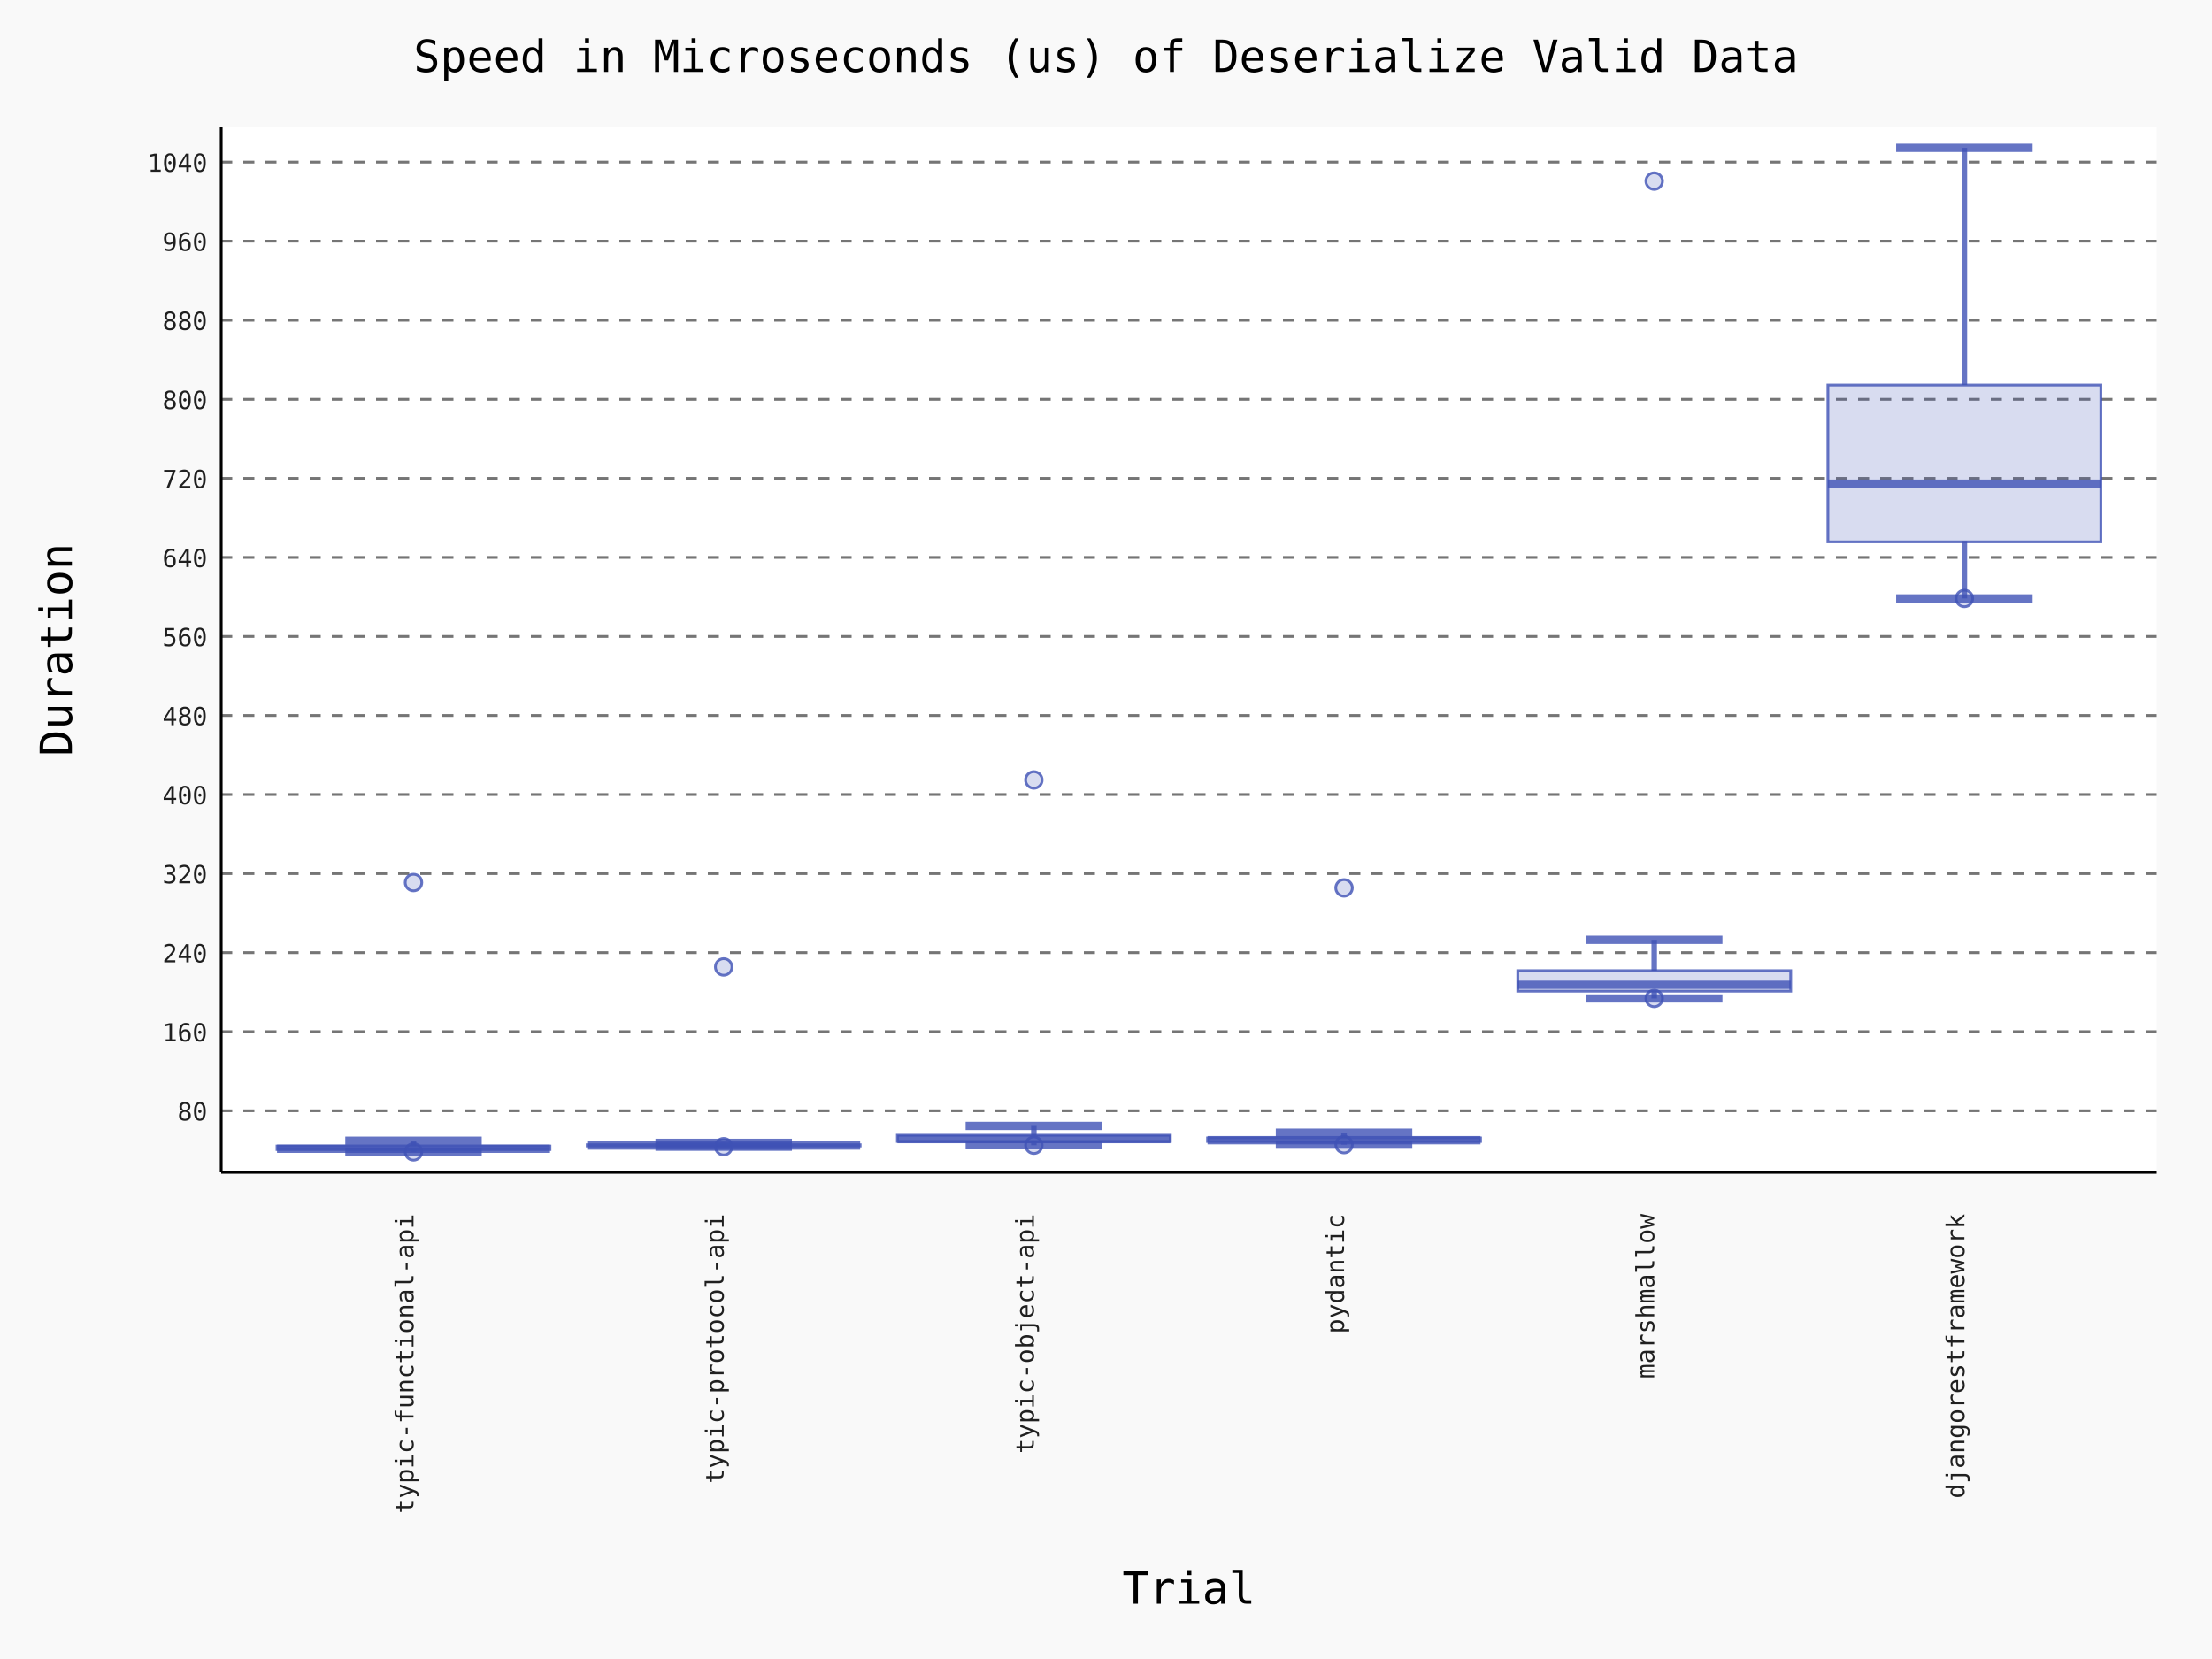
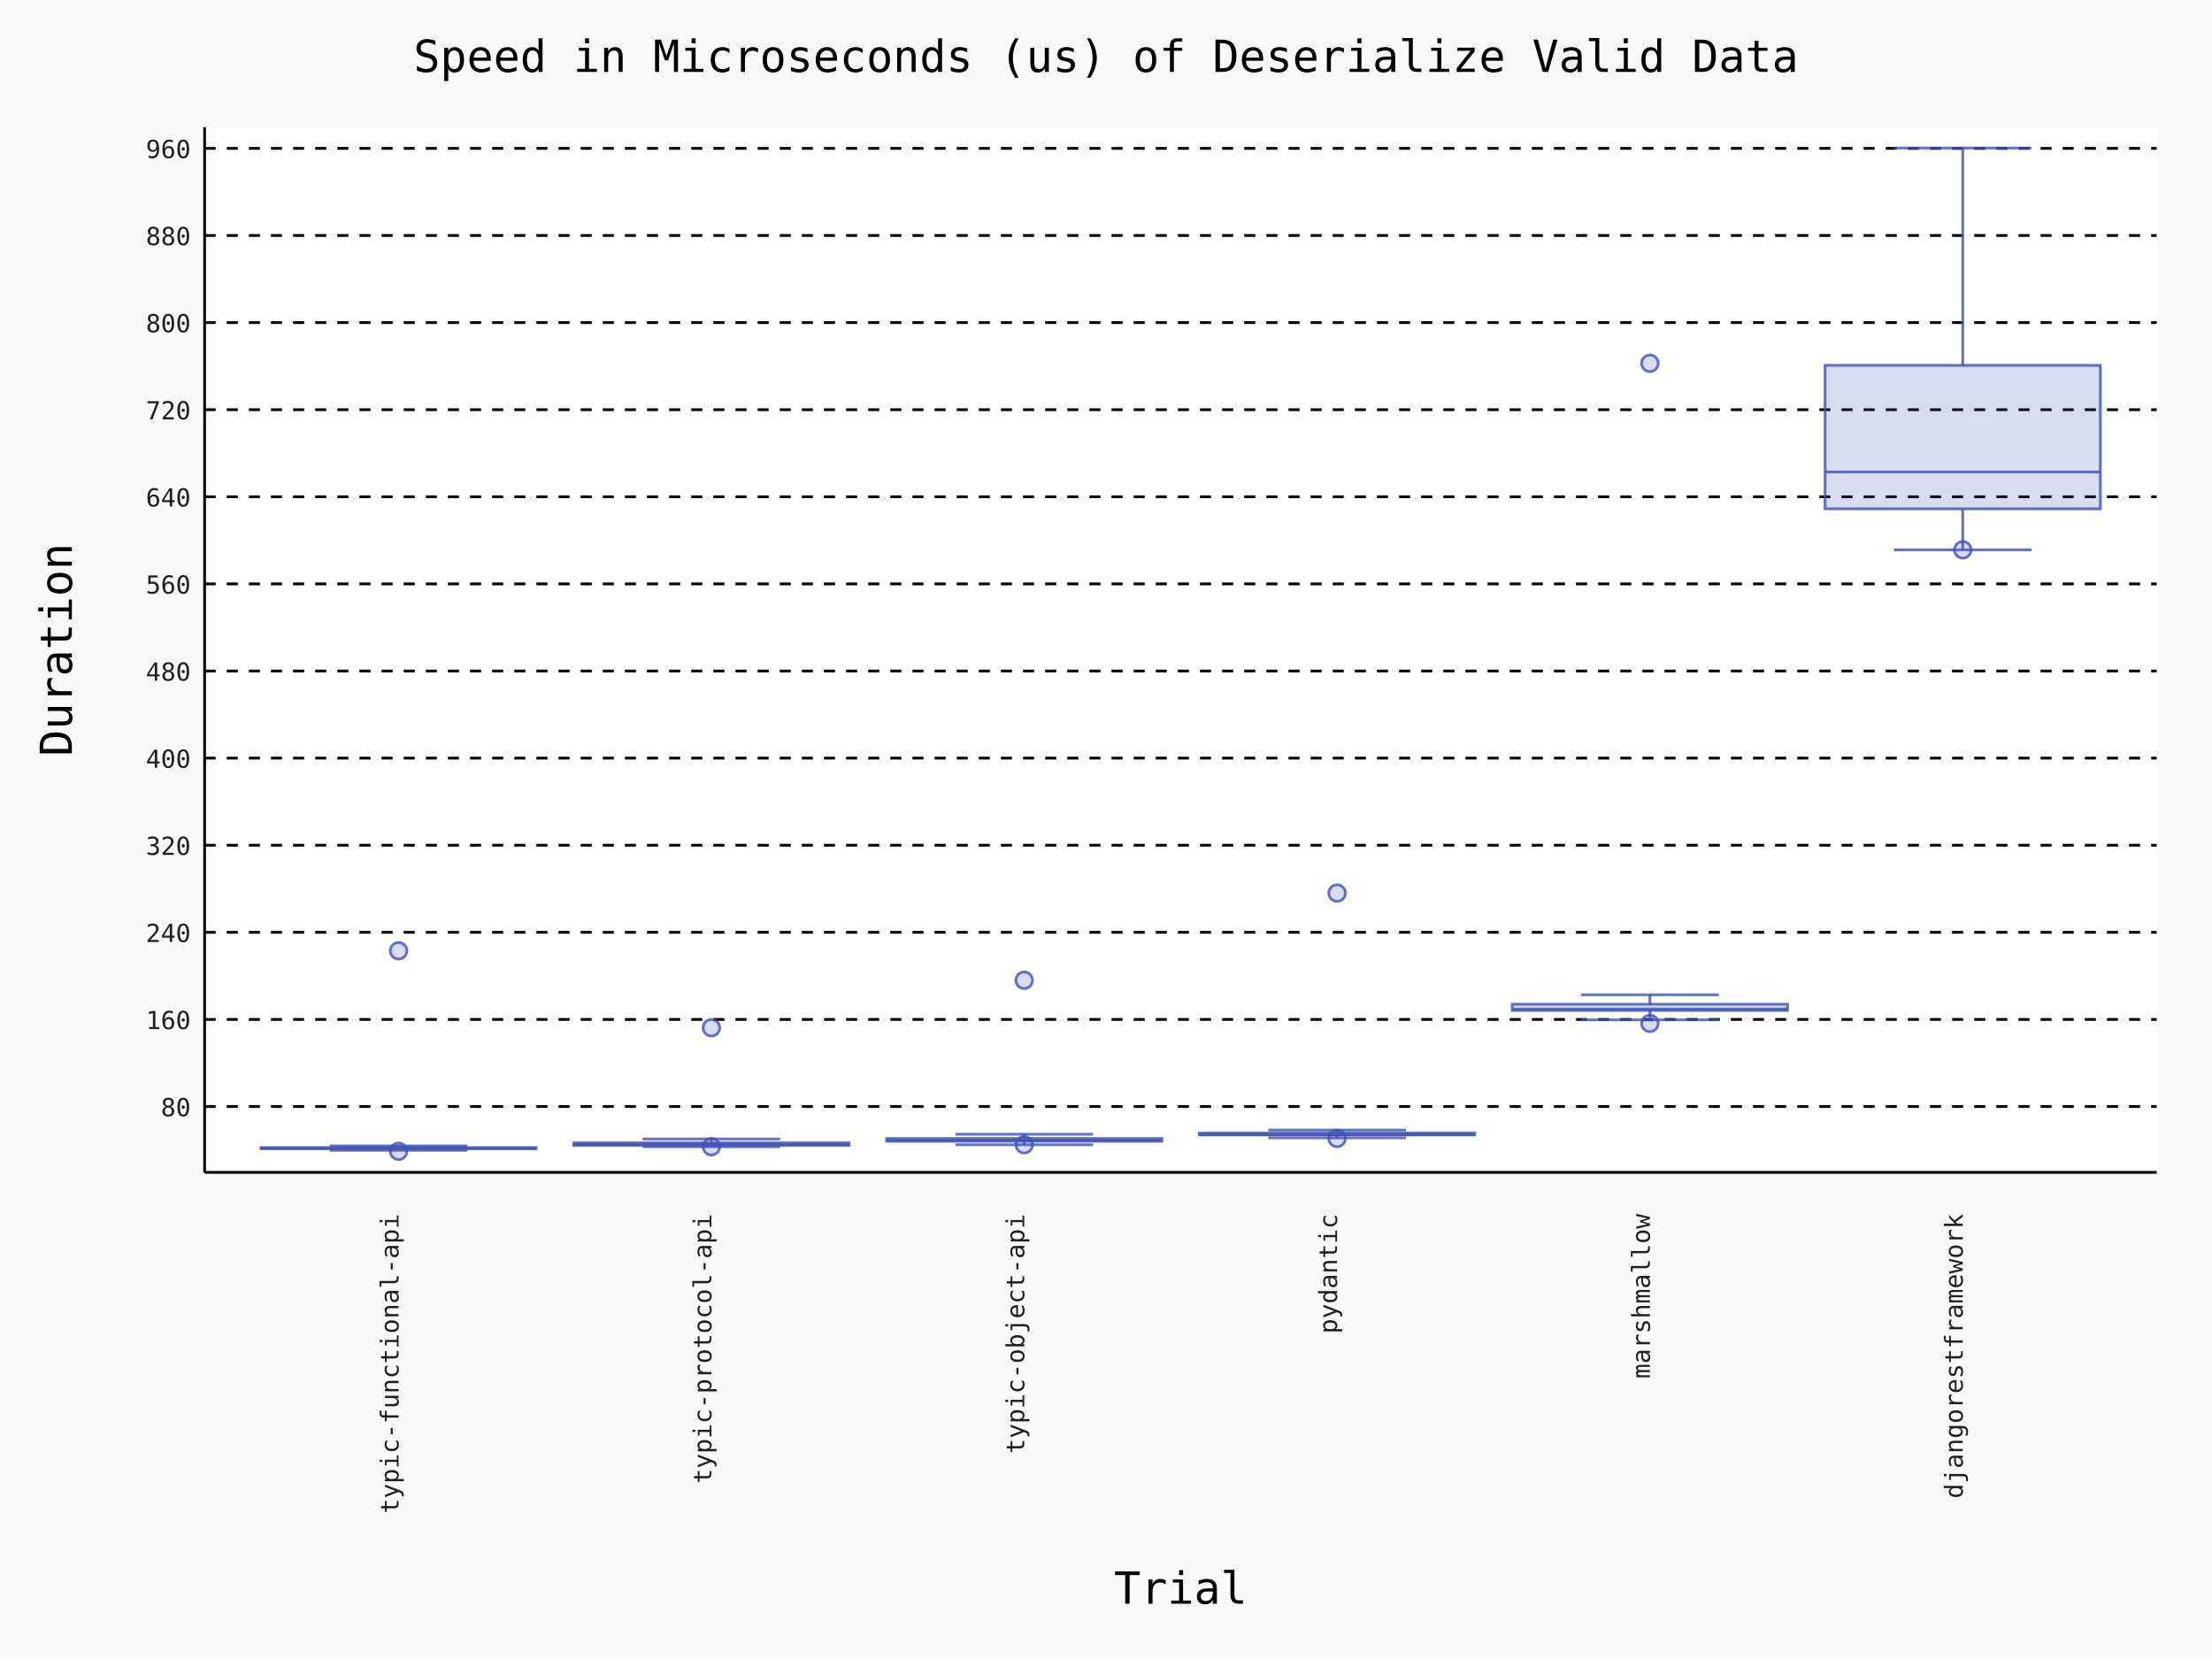
- <svg xmlns="http://www.w3.org/2000/svg" id="chart-5e7ca579-3508-4885-8930-fc3761d0e97d" class="pygal-chart" viewBox="0 0 800 600">
+ <svg xmlns="http://www.w3.org/2000/svg" id="chart-9ff2513b-c1f5-4673-b8d8-d1bcf454d987" class="pygal-chart" viewBox="0 0 800 600">
  <defs>
-     <style type="text/css">#chart-5e7ca579-3508-4885-8930-fc3761d0e97d{-webkit-user-select:none;-webkit-font-smoothing:antialiased;font-family:Consolas,"Deja Vu Sans Mono","Bitstream Vera Sans Mono","Courier New",monospace}#chart-5e7ca579-3508-4885-8930-fc3761d0e97d .title{font-family:Consolas,"Deja Vu Sans Mono","Bitstream Vera Sans Mono","Courier New",monospace;font-size:16px}#chart-5e7ca579-3508-4885-8930-fc3761d0e97d .legends .legend text{font-family:Consolas,"Deja Vu Sans Mono","Bitstream Vera Sans Mono","Courier New",monospace;font-size:14px}#chart-5e7ca579-3508-4885-8930-fc3761d0e97d .axis text{font-family:Consolas,"Deja Vu Sans Mono","Bitstream Vera Sans Mono","Courier New",monospace;font-size:10px}#chart-5e7ca579-3508-4885-8930-fc3761d0e97d .axis text.major{font-family:Consolas,"Deja Vu Sans Mono","Bitstream Vera Sans Mono","Courier New",monospace;font-size:10px}#chart-5e7ca579-3508-4885-8930-fc3761d0e97d .text-overlay text.value{font-family:Consolas,"Deja Vu Sans Mono","Bitstream Vera Sans Mono","Courier New",monospace;font-size:16px}#chart-5e7ca579-3508-4885-8930-fc3761d0e97d .text-overlay text.label{font-family:Consolas,"Deja Vu Sans Mono","Bitstream Vera Sans Mono","Courier New",monospace;font-size:10px}#chart-5e7ca579-3508-4885-8930-fc3761d0e97d .tooltip{font-family:Consolas,"Deja Vu Sans Mono","Bitstream Vera Sans Mono","Courier New",monospace;font-size:14px}#chart-5e7ca579-3508-4885-8930-fc3761d0e97d text.no_data{font-family:Consolas,"Deja Vu Sans Mono","Bitstream Vera Sans Mono","Courier New",monospace;font-size:64px}
- #chart-5e7ca579-3508-4885-8930-fc3761d0e97d{background-color:rgba(249,249,249,1)}#chart-5e7ca579-3508-4885-8930-fc3761d0e97d path,#chart-5e7ca579-3508-4885-8930-fc3761d0e97d line,#chart-5e7ca579-3508-4885-8930-fc3761d0e97d rect,#chart-5e7ca579-3508-4885-8930-fc3761d0e97d circle{-webkit-transition:150ms;-moz-transition:150ms;transition:150ms}#chart-5e7ca579-3508-4885-8930-fc3761d0e97d .graph &gt; .background{fill:rgba(249,249,249,1)}#chart-5e7ca579-3508-4885-8930-fc3761d0e97d .plot &gt; .background{fill:rgba(255,255,255,1)}#chart-5e7ca579-3508-4885-8930-fc3761d0e97d .graph{fill:rgba(0,0,0,.87)}#chart-5e7ca579-3508-4885-8930-fc3761d0e97d text.no_data{fill:rgba(0,0,0,1)}#chart-5e7ca579-3508-4885-8930-fc3761d0e97d .title{fill:rgba(0,0,0,1)}#chart-5e7ca579-3508-4885-8930-fc3761d0e97d .legends .legend text{fill:rgba(0,0,0,.87)}#chart-5e7ca579-3508-4885-8930-fc3761d0e97d .legends .legend:hover text{fill:rgba(0,0,0,1)}#chart-5e7ca579-3508-4885-8930-fc3761d0e97d .axis .line{stroke:rgba(0,0,0,1)}#chart-5e7ca579-3508-4885-8930-fc3761d0e97d .axis .guide.line{stroke:rgba(0,0,0,.54)}#chart-5e7ca579-3508-4885-8930-fc3761d0e97d .axis .major.line{stroke:rgba(0,0,0,.87)}#chart-5e7ca579-3508-4885-8930-fc3761d0e97d .axis text.major{fill:rgba(0,0,0,1)}#chart-5e7ca579-3508-4885-8930-fc3761d0e97d .axis.y .guides:hover .guide.line,#chart-5e7ca579-3508-4885-8930-fc3761d0e97d .line-graph .axis.x .guides:hover .guide.line,#chart-5e7ca579-3508-4885-8930-fc3761d0e97d .stackedline-graph .axis.x .guides:hover .guide.line,#chart-5e7ca579-3508-4885-8930-fc3761d0e97d .xy-graph .axis.x .guides:hover .guide.line{stroke:rgba(0,0,0,1)}#chart-5e7ca579-3508-4885-8930-fc3761d0e97d .axis .guides:hover text{fill:rgba(0,0,0,1)}#chart-5e7ca579-3508-4885-8930-fc3761d0e97d .reactive{fill-opacity:.7;stroke-opacity:.8}#chart-5e7ca579-3508-4885-8930-fc3761d0e97d .ci{stroke:rgba(0,0,0,.87)}#chart-5e7ca579-3508-4885-8930-fc3761d0e97d .reactive.active,#chart-5e7ca579-3508-4885-8930-fc3761d0e97d .active .reactive{fill-opacity:.8;stroke-opacity:.9;stroke-width:4}#chart-5e7ca579-3508-4885-8930-fc3761d0e97d .ci .reactive.active{stroke-width:1.5}#chart-5e7ca579-3508-4885-8930-fc3761d0e97d .series text{fill:rgba(0,0,0,1)}#chart-5e7ca579-3508-4885-8930-fc3761d0e97d .tooltip rect{fill:rgba(255,255,255,1);stroke:rgba(0,0,0,1);-webkit-transition:opacity 150ms;-moz-transition:opacity 150ms;transition:opacity 150ms}#chart-5e7ca579-3508-4885-8930-fc3761d0e97d .tooltip .label{fill:rgba(0,0,0,.87)}#chart-5e7ca579-3508-4885-8930-fc3761d0e97d .tooltip .label{fill:rgba(0,0,0,.87)}#chart-5e7ca579-3508-4885-8930-fc3761d0e97d .tooltip .legend{font-size:.8em;fill:rgba(0,0,0,.54)}#chart-5e7ca579-3508-4885-8930-fc3761d0e97d .tooltip .x_label{font-size:.6em;fill:rgba(0,0,0,1)}#chart-5e7ca579-3508-4885-8930-fc3761d0e97d .tooltip .xlink{font-size:.5em;text-decoration:underline}#chart-5e7ca579-3508-4885-8930-fc3761d0e97d .tooltip .value{font-size:1.5em}#chart-5e7ca579-3508-4885-8930-fc3761d0e97d .bound{font-size:.5em}#chart-5e7ca579-3508-4885-8930-fc3761d0e97d .max-value{font-size:.75em;fill:rgba(0,0,0,.54)}#chart-5e7ca579-3508-4885-8930-fc3761d0e97d .map-element{fill:rgba(255,255,255,1);stroke:rgba(0,0,0,.54) !important}#chart-5e7ca579-3508-4885-8930-fc3761d0e97d .map-element .reactive{fill-opacity:inherit;stroke-opacity:inherit}#chart-5e7ca579-3508-4885-8930-fc3761d0e97d .color-0,#chart-5e7ca579-3508-4885-8930-fc3761d0e97d .color-0 a:visited{stroke:#3F51B5;fill:#3F51B5}#chart-5e7ca579-3508-4885-8930-fc3761d0e97d .color-1,#chart-5e7ca579-3508-4885-8930-fc3761d0e97d .color-1 a:visited{stroke:#3F51B5;fill:#3F51B5}#chart-5e7ca579-3508-4885-8930-fc3761d0e97d .color-2,#chart-5e7ca579-3508-4885-8930-fc3761d0e97d .color-2 a:visited{stroke:#3F51B5;fill:#3F51B5}#chart-5e7ca579-3508-4885-8930-fc3761d0e97d .color-3,#chart-5e7ca579-3508-4885-8930-fc3761d0e97d .color-3 a:visited{stroke:#3F51B5;fill:#3F51B5}#chart-5e7ca579-3508-4885-8930-fc3761d0e97d .color-4,#chart-5e7ca579-3508-4885-8930-fc3761d0e97d .color-4 a:visited{stroke:#3F51B5;fill:#3F51B5}#chart-5e7ca579-3508-4885-8930-fc3761d0e97d .color-5,#chart-5e7ca579-3508-4885-8930-fc3761d0e97d .color-5 a:visited{stroke:#3F51B5;fill:#3F51B5}#chart-5e7ca579-3508-4885-8930-fc3761d0e97d .text-overlay .color-0 text{fill:black}#chart-5e7ca579-3508-4885-8930-fc3761d0e97d .text-overlay .color-1 text{fill:black}#chart-5e7ca579-3508-4885-8930-fc3761d0e97d .text-overlay .color-2 text{fill:black}#chart-5e7ca579-3508-4885-8930-fc3761d0e97d .text-overlay .color-3 text{fill:black}#chart-5e7ca579-3508-4885-8930-fc3761d0e97d .text-overlay .color-4 text{fill:black}#chart-5e7ca579-3508-4885-8930-fc3761d0e97d .text-overlay .color-5 text{fill:black}
- #chart-5e7ca579-3508-4885-8930-fc3761d0e97d text.no_data{text-anchor:middle}#chart-5e7ca579-3508-4885-8930-fc3761d0e97d .guide.line{fill:none}#chart-5e7ca579-3508-4885-8930-fc3761d0e97d .centered{text-anchor:middle}#chart-5e7ca579-3508-4885-8930-fc3761d0e97d .title{text-anchor:middle}#chart-5e7ca579-3508-4885-8930-fc3761d0e97d .legends .legend text{fill-opacity:1}#chart-5e7ca579-3508-4885-8930-fc3761d0e97d .axis.x text{text-anchor:middle}#chart-5e7ca579-3508-4885-8930-fc3761d0e97d .axis.x:not(.web) text[transform]{text-anchor:start}#chart-5e7ca579-3508-4885-8930-fc3761d0e97d .axis.x:not(.web) text[transform].backwards{text-anchor:end}#chart-5e7ca579-3508-4885-8930-fc3761d0e97d .axis.y text{text-anchor:end}#chart-5e7ca579-3508-4885-8930-fc3761d0e97d .axis.y text[transform].backwards{text-anchor:start}#chart-5e7ca579-3508-4885-8930-fc3761d0e97d .axis.y2 text{text-anchor:start}#chart-5e7ca579-3508-4885-8930-fc3761d0e97d .axis.y2 text[transform].backwards{text-anchor:end}#chart-5e7ca579-3508-4885-8930-fc3761d0e97d .axis .guide.line{stroke-dasharray:4,4}#chart-5e7ca579-3508-4885-8930-fc3761d0e97d .axis .major.guide.line{stroke-dasharray:6,6}#chart-5e7ca579-3508-4885-8930-fc3761d0e97d .horizontal .axis.y .guide.line,#chart-5e7ca579-3508-4885-8930-fc3761d0e97d .horizontal .axis.y2 .guide.line,#chart-5e7ca579-3508-4885-8930-fc3761d0e97d .vertical .axis.x .guide.line{opacity:0}#chart-5e7ca579-3508-4885-8930-fc3761d0e97d .horizontal .axis.always_show .guide.line,#chart-5e7ca579-3508-4885-8930-fc3761d0e97d .vertical .axis.always_show .guide.line{opacity:1 !important}#chart-5e7ca579-3508-4885-8930-fc3761d0e97d .axis.y .guides:hover .guide.line,#chart-5e7ca579-3508-4885-8930-fc3761d0e97d .axis.y2 .guides:hover .guide.line,#chart-5e7ca579-3508-4885-8930-fc3761d0e97d .axis.x .guides:hover .guide.line{opacity:1}#chart-5e7ca579-3508-4885-8930-fc3761d0e97d .axis .guides:hover text{opacity:1}#chart-5e7ca579-3508-4885-8930-fc3761d0e97d .nofill{fill:none}#chart-5e7ca579-3508-4885-8930-fc3761d0e97d .subtle-fill{fill-opacity:.2}#chart-5e7ca579-3508-4885-8930-fc3761d0e97d .dot{stroke-width:1px;fill-opacity:1}#chart-5e7ca579-3508-4885-8930-fc3761d0e97d .dot.active{stroke-width:5px}#chart-5e7ca579-3508-4885-8930-fc3761d0e97d .dot.negative{fill:transparent}#chart-5e7ca579-3508-4885-8930-fc3761d0e97d text,#chart-5e7ca579-3508-4885-8930-fc3761d0e97d tspan{stroke:none !important}#chart-5e7ca579-3508-4885-8930-fc3761d0e97d .series text.active{opacity:1}#chart-5e7ca579-3508-4885-8930-fc3761d0e97d .tooltip rect{fill-opacity:.95;stroke-width:.5}#chart-5e7ca579-3508-4885-8930-fc3761d0e97d .tooltip text{fill-opacity:1}#chart-5e7ca579-3508-4885-8930-fc3761d0e97d .showable{visibility:hidden}#chart-5e7ca579-3508-4885-8930-fc3761d0e97d .showable.shown{visibility:visible}#chart-5e7ca579-3508-4885-8930-fc3761d0e97d .gauge-background{fill:rgba(229,229,229,1);stroke:none}#chart-5e7ca579-3508-4885-8930-fc3761d0e97d .bg-lines{stroke:rgba(249,249,249,1);stroke-width:2px}
+     <style type="text/css">#chart-9ff2513b-c1f5-4673-b8d8-d1bcf454d987{-webkit-user-select:none;-webkit-font-smoothing:antialiased;font-family:Consolas,"Deja Vu Sans Mono","Bitstream Vera Sans Mono","Courier New",monospace}#chart-9ff2513b-c1f5-4673-b8d8-d1bcf454d987 .title{font-family:Consolas,"Deja Vu Sans Mono","Bitstream Vera Sans Mono","Courier New",monospace;font-size:16px}#chart-9ff2513b-c1f5-4673-b8d8-d1bcf454d987 .legends .legend text{font-family:Consolas,"Deja Vu Sans Mono","Bitstream Vera Sans Mono","Courier New",monospace;font-size:14px}#chart-9ff2513b-c1f5-4673-b8d8-d1bcf454d987 .axis text{font-family:Consolas,"Deja Vu Sans Mono","Bitstream Vera Sans Mono","Courier New",monospace;font-size:10px}#chart-9ff2513b-c1f5-4673-b8d8-d1bcf454d987 .axis text.major{font-family:Consolas,"Deja Vu Sans Mono","Bitstream Vera Sans Mono","Courier New",monospace;font-size:10px}#chart-9ff2513b-c1f5-4673-b8d8-d1bcf454d987 .text-overlay text.value{font-family:Consolas,"Deja Vu Sans Mono","Bitstream Vera Sans Mono","Courier New",monospace;font-size:16px}#chart-9ff2513b-c1f5-4673-b8d8-d1bcf454d987 .text-overlay text.label{font-family:Consolas,"Deja Vu Sans Mono","Bitstream Vera Sans Mono","Courier New",monospace;font-size:10px}#chart-9ff2513b-c1f5-4673-b8d8-d1bcf454d987 .tooltip{font-family:Consolas,"Deja Vu Sans Mono","Bitstream Vera Sans Mono","Courier New",monospace;font-size:14px}#chart-9ff2513b-c1f5-4673-b8d8-d1bcf454d987 text.no_data{font-family:Consolas,"Deja Vu Sans Mono","Bitstream Vera Sans Mono","Courier New",monospace;font-size:64px}
+ #chart-9ff2513b-c1f5-4673-b8d8-d1bcf454d987{background-color:rgba(249,249,249,1)}#chart-9ff2513b-c1f5-4673-b8d8-d1bcf454d987 path,#chart-9ff2513b-c1f5-4673-b8d8-d1bcf454d987 line,#chart-9ff2513b-c1f5-4673-b8d8-d1bcf454d987 rect,#chart-9ff2513b-c1f5-4673-b8d8-d1bcf454d987 circle{-webkit-transition:150ms;-moz-transition:150ms;transition:150ms}#chart-9ff2513b-c1f5-4673-b8d8-d1bcf454d987 .graph &gt; .background{fill:rgba(249,249,249,1)}#chart-9ff2513b-c1f5-4673-b8d8-d1bcf454d987 .plot &gt; .background{fill:rgba(255,255,255,1)}#chart-9ff2513b-c1f5-4673-b8d8-d1bcf454d987 .graph{fill:rgba(0,0,0,.87)}#chart-9ff2513b-c1f5-4673-b8d8-d1bcf454d987 text.no_data{fill:rgba(0,0,0,1)}#chart-9ff2513b-c1f5-4673-b8d8-d1bcf454d987 .title{fill:rgba(0,0,0,1)}#chart-9ff2513b-c1f5-4673-b8d8-d1bcf454d987 .legends .legend text{fill:rgba(0,0,0,.87)}#chart-9ff2513b-c1f5-4673-b8d8-d1bcf454d987 .legends .legend:hover text{fill:rgba(0,0,0,1)}#chart-9ff2513b-c1f5-4673-b8d8-d1bcf454d987 .axis .line{stroke:rgba(0,0,0,1)}#chart-9ff2513b-c1f5-4673-b8d8-d1bcf454d987 .axis .guide.line{stroke:rgba(0,0,0,.54)}#chart-9ff2513b-c1f5-4673-b8d8-d1bcf454d987 .axis .major.line{stroke:rgba(0,0,0,.87)}#chart-9ff2513b-c1f5-4673-b8d8-d1bcf454d987 .axis text.major{fill:rgba(0,0,0,1)}#chart-9ff2513b-c1f5-4673-b8d8-d1bcf454d987 .axis.y .guides:hover .guide.line,#chart-9ff2513b-c1f5-4673-b8d8-d1bcf454d987 .line-graph .axis.x .guides:hover .guide.line,#chart-9ff2513b-c1f5-4673-b8d8-d1bcf454d987 .stackedline-graph .axis.x .guides:hover .guide.line,#chart-9ff2513b-c1f5-4673-b8d8-d1bcf454d987 .xy-graph .axis.x .guides:hover .guide.line{stroke:rgba(0,0,0,1)}#chart-9ff2513b-c1f5-4673-b8d8-d1bcf454d987 .axis .guides:hover text{fill:rgba(0,0,0,1)}#chart-9ff2513b-c1f5-4673-b8d8-d1bcf454d987 .reactive{fill-opacity:.7;stroke-opacity:.8;stroke-width:1}#chart-9ff2513b-c1f5-4673-b8d8-d1bcf454d987 .ci{stroke:rgba(0,0,0,.87)}#chart-9ff2513b-c1f5-4673-b8d8-d1bcf454d987 .reactive.active,#chart-9ff2513b-c1f5-4673-b8d8-d1bcf454d987 .active .reactive{fill-opacity:.8;stroke-opacity:.9;stroke-width:4}#chart-9ff2513b-c1f5-4673-b8d8-d1bcf454d987 .ci .reactive.active{stroke-width:1.5}#chart-9ff2513b-c1f5-4673-b8d8-d1bcf454d987 .series text{fill:rgba(0,0,0,1)}#chart-9ff2513b-c1f5-4673-b8d8-d1bcf454d987 .tooltip rect{fill:rgba(255,255,255,1);stroke:rgba(0,0,0,1);-webkit-transition:opacity 150ms;-moz-transition:opacity 150ms;transition:opacity 150ms}#chart-9ff2513b-c1f5-4673-b8d8-d1bcf454d987 .tooltip .label{fill:rgba(0,0,0,.87)}#chart-9ff2513b-c1f5-4673-b8d8-d1bcf454d987 .tooltip .label{fill:rgba(0,0,0,.87)}#chart-9ff2513b-c1f5-4673-b8d8-d1bcf454d987 .tooltip .legend{font-size:.8em;fill:rgba(0,0,0,.54)}#chart-9ff2513b-c1f5-4673-b8d8-d1bcf454d987 .tooltip .x_label{font-size:.6em;fill:rgba(0,0,0,1)}#chart-9ff2513b-c1f5-4673-b8d8-d1bcf454d987 .tooltip .xlink{font-size:.5em;text-decoration:underline}#chart-9ff2513b-c1f5-4673-b8d8-d1bcf454d987 .tooltip .value{font-size:1.5em}#chart-9ff2513b-c1f5-4673-b8d8-d1bcf454d987 .bound{font-size:.5em}#chart-9ff2513b-c1f5-4673-b8d8-d1bcf454d987 .max-value{font-size:.75em;fill:rgba(0,0,0,.54)}#chart-9ff2513b-c1f5-4673-b8d8-d1bcf454d987 .map-element{fill:rgba(255,255,255,1);stroke:rgba(0,0,0,.54) !important}#chart-9ff2513b-c1f5-4673-b8d8-d1bcf454d987 .map-element .reactive{fill-opacity:inherit;stroke-opacity:inherit}#chart-9ff2513b-c1f5-4673-b8d8-d1bcf454d987 .color-0,#chart-9ff2513b-c1f5-4673-b8d8-d1bcf454d987 .color-0 a:visited{stroke:#3F51B5;fill:#3F51B5}#chart-9ff2513b-c1f5-4673-b8d8-d1bcf454d987 .color-1,#chart-9ff2513b-c1f5-4673-b8d8-d1bcf454d987 .color-1 a:visited{stroke:#3F51B5;fill:#3F51B5}#chart-9ff2513b-c1f5-4673-b8d8-d1bcf454d987 .color-2,#chart-9ff2513b-c1f5-4673-b8d8-d1bcf454d987 .color-2 a:visited{stroke:#3F51B5;fill:#3F51B5}#chart-9ff2513b-c1f5-4673-b8d8-d1bcf454d987 .color-3,#chart-9ff2513b-c1f5-4673-b8d8-d1bcf454d987 .color-3 a:visited{stroke:#3F51B5;fill:#3F51B5}#chart-9ff2513b-c1f5-4673-b8d8-d1bcf454d987 .color-4,#chart-9ff2513b-c1f5-4673-b8d8-d1bcf454d987 .color-4 a:visited{stroke:#3F51B5;fill:#3F51B5}#chart-9ff2513b-c1f5-4673-b8d8-d1bcf454d987 .color-5,#chart-9ff2513b-c1f5-4673-b8d8-d1bcf454d987 .color-5 a:visited{stroke:#3F51B5;fill:#3F51B5}#chart-9ff2513b-c1f5-4673-b8d8-d1bcf454d987 .text-overlay .color-0 text{fill:black}#chart-9ff2513b-c1f5-4673-b8d8-d1bcf454d987 .text-overlay .color-1 text{fill:black}#chart-9ff2513b-c1f5-4673-b8d8-d1bcf454d987 .text-overlay .color-2 text{fill:black}#chart-9ff2513b-c1f5-4673-b8d8-d1bcf454d987 .text-overlay .color-3 text{fill:black}#chart-9ff2513b-c1f5-4673-b8d8-d1bcf454d987 .text-overlay .color-4 text{fill:black}#chart-9ff2513b-c1f5-4673-b8d8-d1bcf454d987 .text-overlay .color-5 text{fill:black}
+ #chart-9ff2513b-c1f5-4673-b8d8-d1bcf454d987 text.no_data{text-anchor:middle}#chart-9ff2513b-c1f5-4673-b8d8-d1bcf454d987 .guide.line{fill:none}#chart-9ff2513b-c1f5-4673-b8d8-d1bcf454d987 .centered{text-anchor:middle}#chart-9ff2513b-c1f5-4673-b8d8-d1bcf454d987 .title{text-anchor:middle}#chart-9ff2513b-c1f5-4673-b8d8-d1bcf454d987 .legends .legend text{fill-opacity:1}#chart-9ff2513b-c1f5-4673-b8d8-d1bcf454d987 .axis.x text{text-anchor:middle}#chart-9ff2513b-c1f5-4673-b8d8-d1bcf454d987 .axis.x:not(.web) text[transform]{text-anchor:start}#chart-9ff2513b-c1f5-4673-b8d8-d1bcf454d987 .axis.x:not(.web) text[transform].backwards{text-anchor:end}#chart-9ff2513b-c1f5-4673-b8d8-d1bcf454d987 .axis.y text{text-anchor:end}#chart-9ff2513b-c1f5-4673-b8d8-d1bcf454d987 .axis.y text[transform].backwards{text-anchor:start}#chart-9ff2513b-c1f5-4673-b8d8-d1bcf454d987 .axis.y2 text{text-anchor:start}#chart-9ff2513b-c1f5-4673-b8d8-d1bcf454d987 .axis.y2 text[transform].backwards{text-anchor:end}#chart-9ff2513b-c1f5-4673-b8d8-d1bcf454d987 .axis .guide.line{stroke-dasharray:4,4;stroke:black}#chart-9ff2513b-c1f5-4673-b8d8-d1bcf454d987 .axis .major.guide.line{stroke-dasharray:6,6;stroke:black}#chart-9ff2513b-c1f5-4673-b8d8-d1bcf454d987 .horizontal .axis.y .guide.line,#chart-9ff2513b-c1f5-4673-b8d8-d1bcf454d987 .horizontal .axis.y2 .guide.line,#chart-9ff2513b-c1f5-4673-b8d8-d1bcf454d987 .vertical .axis.x .guide.line{opacity:0}#chart-9ff2513b-c1f5-4673-b8d8-d1bcf454d987 .horizontal .axis.always_show .guide.line,#chart-9ff2513b-c1f5-4673-b8d8-d1bcf454d987 .vertical .axis.always_show .guide.line{opacity:1 !important}#chart-9ff2513b-c1f5-4673-b8d8-d1bcf454d987 .axis.y .guides:hover .guide.line,#chart-9ff2513b-c1f5-4673-b8d8-d1bcf454d987 .axis.y2 .guides:hover .guide.line,#chart-9ff2513b-c1f5-4673-b8d8-d1bcf454d987 .axis.x .guides:hover .guide.line{opacity:1}#chart-9ff2513b-c1f5-4673-b8d8-d1bcf454d987 .axis .guides:hover text{opacity:1}#chart-9ff2513b-c1f5-4673-b8d8-d1bcf454d987 .nofill{fill:none}#chart-9ff2513b-c1f5-4673-b8d8-d1bcf454d987 .subtle-fill{fill-opacity:.2}#chart-9ff2513b-c1f5-4673-b8d8-d1bcf454d987 .dot{stroke-width:1px;fill-opacity:1;stroke-opacity:1}#chart-9ff2513b-c1f5-4673-b8d8-d1bcf454d987 .dot.active{stroke-width:5px}#chart-9ff2513b-c1f5-4673-b8d8-d1bcf454d987 .dot.negative{fill:transparent}#chart-9ff2513b-c1f5-4673-b8d8-d1bcf454d987 text,#chart-9ff2513b-c1f5-4673-b8d8-d1bcf454d987 tspan{stroke:none !important}#chart-9ff2513b-c1f5-4673-b8d8-d1bcf454d987 .series text.active{opacity:1}#chart-9ff2513b-c1f5-4673-b8d8-d1bcf454d987 .tooltip rect{fill-opacity:.95;stroke-width:.5}#chart-9ff2513b-c1f5-4673-b8d8-d1bcf454d987 .tooltip text{fill-opacity:1}#chart-9ff2513b-c1f5-4673-b8d8-d1bcf454d987 .showable{visibility:hidden}#chart-9ff2513b-c1f5-4673-b8d8-d1bcf454d987 .showable.shown{visibility:visible}#chart-9ff2513b-c1f5-4673-b8d8-d1bcf454d987 .gauge-background{fill:rgba(229,229,229,1);stroke:none}#chart-9ff2513b-c1f5-4673-b8d8-d1bcf454d987 .bg-lines{stroke:rgba(249,249,249,1);stroke-width:2px}
.tooltip .value{font-size:1em !important}.axis text{font-size:9px !important}</style>
  </defs>
  <g class="graph custombox-graph vertical">
    <rect x="0" y="0" width="800" height="600" class="background" />
-     <g transform="translate(80, 46)" class="plot">
-       <rect x="0" y="0" width="700.0" height="378.0" class="background" />
+     <g transform="translate(74, 46)" class="plot">
+       <rect x="0" y="0" width="706.0" height="378.0" class="background" />
      <g class="axis y always_show">
-         <path d="M0 378 h700" class="line" />
-         <g class="guides">
-           <path d="M0 355.721 h700" class="guide line" />
-           <text x="-5" y="359.221" class="">80</text>
-         </g>
-         <g class="guides">
-           <path d="M0 327.13 h700" class="guide line" />
-           <text x="-5" y="330.63" class="">160</text>
-         </g>
-         <g class="guides">
-           <path d="M0 298.539 h700" class="guide line" />
-           <text x="-5" y="302.039" class="">240</text>
-         </g>
-         <g class="guides">
-           <path d="M0 269.948 h700" class="guide line" />
-           <text x="-5" y="273.448" class="">320</text>
-         </g>
-         <g class="guides">
-           <path d="M0 241.357 h700" class="guide line" />
-           <text x="-5" y="244.857" class="">400</text>
-         </g>
-         <g class="guides">
-           <path d="M0 212.766 h700" class="guide line" />
-           <text x="-5" y="216.266" class="">480</text>
-         </g>
-         <g class="guides">
-           <path d="M0 184.175 h700" class="guide line" />
-           <text x="-5" y="187.675" class="">560</text>
-         </g>
-         <g class="guides">
-           <path d="M0 155.584 h700" class="guide line" />
-           <text x="-5" y="159.084" class="">640</text>
-         </g>
-         <g class="guides">
-           <path d="M0 126.994 h700" class="guide line" />
-           <text x="-5" y="130.494" class="">720</text>
-         </g>
-         <g class="guides">
-           <path d="M0 98.403 h700" class="guide line" />
-           <text x="-5" y="101.903" class="">800</text>
-         </g>
-         <g class="guides">
-           <path d="M0 69.812 h700" class="guide line" />
-           <text x="-5" y="73.312" class="">880</text>
-         </g>
-         <g class="guides">
-           <path d="M0 41.221 h700" class="guide line" />
-           <text x="-5" y="44.721" class="">960</text>
-         </g>
-         <g class="guides">
-           <path d="M0 12.63 h700" class="guide line" />
-           <text x="-5" y="16.13" class="">1040</text>
+         <path d="M0 378 h706" class="line" />
+         <g class="guides">
+           <path d="M0 354.192 h706" class="guide line" />
+           <text x="-5" y="357.692" class="">80</text>
+         </g>
+         <g class="guides">
+           <path d="M0 322.689 h706" class="guide line" />
+           <text x="-5" y="326.189" class="">160</text>
+         </g>
+         <g class="guides">
+           <path d="M0 291.187 h706" class="guide line" />
+           <text x="-5" y="294.687" class="">240</text>
+         </g>
+         <g class="guides">
+           <path d="M0 259.684 h706" class="guide line" />
+           <text x="-5" y="263.184" class="">320</text>
+         </g>
+         <g class="guides">
+           <path d="M0 228.181 h706" class="guide line" />
+           <text x="-5" y="231.681" class="">400</text>
+         </g>
+         <g class="guides">
+           <path d="M0 196.679 h706" class="guide line" />
+           <text x="-5" y="200.179" class="">480</text>
+         </g>
+         <g class="guides">
+           <path d="M0 165.176 h706" class="guide line" />
+           <text x="-5" y="168.676" class="">560</text>
+         </g>
+         <g class="guides">
+           <path d="M0 133.674 h706" class="guide line" />
+           <text x="-5" y="137.174" class="">640</text>
+         </g>
+         <g class="guides">
+           <path d="M0 102.171 h706" class="guide line" />
+           <text x="-5" y="105.671" class="">720</text>
+         </g>
+         <g class="guides">
+           <path d="M0 70.668 h706" class="guide line" />
+           <text x="-5" y="74.168" class="">800</text>
+         </g>
+         <g class="guides">
+           <path d="M0 39.166 h706" class="guide line" />
+           <text x="-5" y="42.666" class="">880</text>
+         </g>
+         <g class="guides">
+           <path d="M0 7.663 h706" class="guide line" />
+           <text x="-5" y="11.163" class="">960</text>
        </g>
      </g>
      <g class="axis x">
        <path d="M0 0 v378" class="line" />
        <g class="guides">
-           <path d="M69.551 0 v378" class="guide line" />
-           <text x="69.551" y="393.0" class="backwards" transform="rotate(270 69.55128 393)">typic-functional-api</text>
-         </g>
-         <g class="guides">
-           <path d="M181.731 0 v378" class="guide line" />
-           <text x="181.731" y="393.0" class="backwards" transform="rotate(270 181.7308 393)">typic-protocol-api</text>
-         </g>
-         <g class="guides">
-           <path d="M293.91 0 v378" class="guide line" />
-           <text x="293.91" y="393.0" class="backwards" transform="rotate(270 293.9103 393)">typic-object-api</text>
-         </g>
-         <g class="guides">
-           <path d="M406.09 0 v378" class="guide line" />
-           <text x="406.09" y="393.0" class="backwards" transform="rotate(270 406.0897 393)">pydantic</text>
-         </g>
-         <g class="guides">
-           <path d="M518.269 0 v378" class="guide line" />
-           <text x="518.269" y="393.0" class="backwards" transform="rotate(270 518.2692 393)">marshmallow</text>
-         </g>
-         <g class="guides">
-           <path d="M630.449 0 v378" class="guide line" />
-           <text x="630.449" y="393.0" class="backwards" transform="rotate(270 630.4487 393)">djangorestframework</text>
+           <path d="M70.147 0 v378" class="guide line" />
+           <text x="70.147" y="393.0" class="backwards" transform="rotate(270 70.14744 393)">typic-functional-api</text>
+         </g>
+         <g class="guides">
+           <path d="M183.288 0 v378" class="guide line" />
+           <text x="183.288" y="393.0" class="backwards" transform="rotate(270 183.2885 393)">typic-protocol-api</text>
+         </g>
+         <g class="guides">
+           <path d="M296.429 0 v378" class="guide line" />
+           <text x="296.429" y="393.0" class="backwards" transform="rotate(270 296.4295 393)">typic-object-api</text>
+         </g>
+         <g class="guides">
+           <path d="M409.571 0 v378" class="guide line" />
+           <text x="409.571" y="393.0" class="backwards" transform="rotate(270 409.5705 393)">pydantic</text>
+         </g>
+         <g class="guides">
+           <path d="M522.712 0 v378" class="guide line" />
+           <text x="522.712" y="393.0" class="backwards" transform="rotate(270 522.7115 393)">marshmallow</text>
+         </g>
+         <g class="guides">
+           <path d="M635.853 0 v378" class="guide line" />
+           <text x="635.853" y="393.0" class="backwards" transform="rotate(270 635.8526 393)">djangorestframework</text>
        </g>
      </g>
      <g class="series serie-0 color-0">
        <g class="boxes">
          <g class="box">
-             <path stroke-width="3" d="M44.872 370.587 L94.231 370.587" class="reactive tooltip-trigger" />
-             <path stroke-width="3" d="M20.192 369.456 L118.91 369.456" class="reactive tooltip-trigger" />
-             <path stroke-width="3" d="M44.872 366.555 L94.231 366.555" class="reactive tooltip-trigger" />
-             <path stroke-width="2" d="M69.551 370.587 L69.551 369.738" class="reactive tooltip-trigger" />
-             <path stroke-width="2" d="M69.551 366.555 L69.551 368.467" class="reactive tooltip-trigger" />
-             <rect x="20.192" y="368.467" height="1.271" width="98.718" class="subtle-fill reactive tooltip-trigger" />
-             <circle cx="69.551" cy="370.587" r="3" class="subtle-fill reactive tooltip-trigger" />
-             <circle cx="69.551" cy="273.181" r="3" class="subtle-fill reactive tooltip-trigger" />
+             <path stroke-width="3" d="M45.256 370.038 L95.038 370.038" class="reactive tooltip-trigger" />
+             <path stroke-width="3" d="M20.365 369.319 L119.929 369.319" class="reactive tooltip-trigger" />
+             <path stroke-width="3" d="M45.256 368.433 L95.038 368.433" class="reactive tooltip-trigger" />
+             <path stroke-width="2" d="M70.147 370.038 L70.147 369.437" class="reactive tooltip-trigger" />
+             <path stroke-width="2" d="M70.147 368.433 L70.147 369.036" class="reactive tooltip-trigger" />
+             <rect x="20.365" y="369.036" height="0.401" width="99.564" class="subtle-fill reactive tooltip-trigger" />
+             <circle cx="70.147" cy="370.385" r="3" class="subtle-fill reactive tooltip-trigger" />
+             <circle cx="70.147" cy="297.862" r="3" class="subtle-fill reactive tooltip-trigger" />
          </g>
        </g>
      </g>
      <g class="series serie-1 color-1">
        <g class="boxes">
          <g class="box">
-             <path stroke-width="3" d="M157.051 368.709 L206.41 368.709" class="reactive tooltip-trigger" />
-             <path stroke-width="3" d="M132.372 368.293 L231.09 368.293" class="reactive tooltip-trigger" />
-             <path stroke-width="3" d="M157.051 367.326 L206.41 367.326" class="reactive tooltip-trigger" />
-             <path stroke-width="2" d="M181.731 368.709 L181.731 368.447" class="reactive tooltip-trigger" />
-             <path stroke-width="2" d="M181.731 367.326 L181.731 368.001" class="reactive tooltip-trigger" />
-             <rect x="132.372" y="368.001" height="0.446" width="98.718" class="subtle-fill reactive tooltip-trigger" />
-             <circle cx="181.731" cy="368.709" r="3" class="subtle-fill reactive tooltip-trigger" />
-             <circle cx="181.731" cy="303.703" r="3" class="subtle-fill reactive tooltip-trigger" />
+             <path stroke-width="3" d="M158.397 368.728 L208.179 368.728" class="reactive tooltip-trigger" />
+             <path stroke-width="3" d="M133.506 367.878 L233.071 367.878" class="reactive tooltip-trigger" />
+             <path stroke-width="3" d="M158.397 365.925 L208.179 365.925" class="reactive tooltip-trigger" />
+             <path stroke-width="2" d="M183.288 368.728 L183.288 368.251" class="reactive tooltip-trigger" />
+             <path stroke-width="2" d="M183.288 365.925 L183.288 367.324" class="reactive tooltip-trigger" />
+             <rect x="133.506" y="367.324" height="0.927" width="99.564" class="subtle-fill reactive tooltip-trigger" />
+             <circle cx="183.288" cy="368.728" r="3" class="subtle-fill reactive tooltip-trigger" />
+             <circle cx="183.288" cy="325.699" r="3" class="subtle-fill reactive tooltip-trigger" />
          </g>
        </g>
      </g>
      <g class="series serie-2 color-2">
        <g class="boxes">
          <g class="box">
-             <path stroke-width="3" d="M269.231 368.177 L318.59 368.177" class="reactive tooltip-trigger" />
-             <path stroke-width="3" d="M244.551 365.958 L343.269 365.958" class="reactive tooltip-trigger" />
-             <path stroke-width="3" d="M269.231 361.194 L318.59 361.194" class="reactive tooltip-trigger" />
-             <path stroke-width="2" d="M293.91 368.177 L293.91 366.804" class="reactive tooltip-trigger" />
-             <path stroke-width="2" d="M293.91 361.194 L293.91 364.564" class="reactive tooltip-trigger" />
-             <rect x="244.551" y="364.564" height="2.24" width="98.718" class="subtle-fill reactive tooltip-trigger" />
-             <circle cx="293.91" cy="368.177" r="3" class="subtle-fill reactive tooltip-trigger" />
-             <circle cx="293.91" cy="236.088" r="3" class="subtle-fill reactive tooltip-trigger" />
+             <path stroke-width="3" d="M271.538 368.018 L321.321 368.018" class="reactive tooltip-trigger" />
+             <path stroke-width="3" d="M246.647 366.426 L346.212 366.426" class="reactive tooltip-trigger" />
+             <path stroke-width="3" d="M271.538 364.218 L321.321 364.218" class="reactive tooltip-trigger" />
+             <path stroke-width="2" d="M296.429 368.018 L296.429 366.731" class="reactive tooltip-trigger" />
+             <path stroke-width="2" d="M296.429 364.218 L296.429 365.737" class="reactive tooltip-trigger" />
+             <rect x="246.647" y="365.737" height="0.994" width="99.564" class="subtle-fill reactive tooltip-trigger" />
+             <circle cx="296.429" cy="368.018" r="3" class="subtle-fill reactive tooltip-trigger" />
+             <circle cx="296.429" cy="308.523" r="3" class="subtle-fill reactive tooltip-trigger" />
          </g>
        </g>
      </g>
      <g class="series serie-3 color-3">
        <g class="boxes">
          <g class="box">
-             <path stroke-width="3" d="M381.41 367.962 L430.769 367.962" class="reactive tooltip-trigger" />
-             <path stroke-width="3" d="M356.731 366.359 L455.449 366.359" class="reactive tooltip-trigger" />
-             <path stroke-width="3" d="M381.41 363.648 L430.769 363.648" class="reactive tooltip-trigger" />
-             <path stroke-width="2" d="M406.09 367.962 L406.09 366.809" class="reactive tooltip-trigger" />
-             <path stroke-width="2" d="M406.09 363.648 L406.09 365.547" class="reactive tooltip-trigger" />
-             <rect x="356.731" y="365.547" height="1.262" width="98.718" class="subtle-fill reactive tooltip-trigger" />
-             <circle cx="406.09" cy="367.962" r="3" class="subtle-fill reactive tooltip-trigger" />
-             <circle cx="406.09" cy="275.118" r="3" class="subtle-fill reactive tooltip-trigger" />
+             <path stroke-width="3" d="M384.679 365.528 L434.462 365.528" class="reactive tooltip-trigger" />
+             <path stroke-width="3" d="M359.788 364.339 L459.353 364.339" class="reactive tooltip-trigger" />
+             <path stroke-width="3" d="M384.679 362.703 L434.462 362.703" class="reactive tooltip-trigger" />
+             <path stroke-width="2" d="M409.571 365.528 L409.571 364.469" class="reactive tooltip-trigger" />
+             <path stroke-width="2" d="M409.571 362.703 L409.571 363.763" class="reactive tooltip-trigger" />
+             <rect x="359.788" y="363.763" height="0.706" width="99.564" class="subtle-fill reactive tooltip-trigger" />
+             <circle cx="409.571" cy="365.736" r="3" class="subtle-fill reactive tooltip-trigger" />
+             <circle cx="409.571" cy="276.994" r="3" class="subtle-fill reactive tooltip-trigger" />
          </g>
        </g>
      </g>
      <g class="series serie-4 color-4">
        <g class="boxes">
          <g class="box">
-             <path stroke-width="3" d="M493.59 315.108 L542.949 315.108" class="reactive tooltip-trigger" />
-             <path stroke-width="3" d="M468.91 310.158 L567.628 310.158" class="reactive tooltip-trigger" />
-             <path stroke-width="3" d="M493.59 293.896 L542.949 293.896" class="reactive tooltip-trigger" />
-             <path stroke-width="2" d="M518.269 315.108 L518.269 312.456" class="reactive tooltip-trigger" />
-             <path stroke-width="2" d="M518.269 293.896 L518.269 305.045" class="reactive tooltip-trigger" />
-             <rect x="468.91" y="305.045" height="7.411" width="98.718" class="subtle-fill reactive tooltip-trigger" />
-             <circle cx="518.269" cy="315.108" r="3" class="subtle-fill reactive tooltip-trigger" />
-             <circle cx="518.269" cy="19.507" r="3" class="subtle-fill reactive tooltip-trigger" />
+             <path stroke-width="3" d="M497.821 322.843 L547.603 322.843" class="reactive tooltip-trigger" />
+             <path stroke-width="3" d="M472.929 318.927 L572.494 318.927" class="reactive tooltip-trigger" />
+             <path stroke-width="3" d="M497.821 313.78 L547.603 313.78" class="reactive tooltip-trigger" />
+             <path stroke-width="2" d="M522.712 322.843 L522.712 319.448" class="reactive tooltip-trigger" />
+             <path stroke-width="2" d="M522.712 313.78 L522.712 317.184" class="reactive tooltip-trigger" />
+             <rect x="472.929" y="317.184" height="2.264" width="99.564" class="subtle-fill reactive tooltip-trigger" />
+             <circle cx="522.712" cy="324.123" r="3" class="subtle-fill reactive tooltip-trigger" />
+             <circle cx="522.712" cy="85.393" r="3" class="subtle-fill reactive tooltip-trigger" />
          </g>
        </g>
      </g>
      <g class="series serie-5 color-5">
        <g class="boxes">
          <g class="box">
-             <path stroke-width="3" d="M605.769 170.425 L655.128 170.425" class="reactive tooltip-trigger" />
-             <path stroke-width="3" d="M581.09 128.909 L679.808 128.909" class="reactive tooltip-trigger" />
-             <path stroke-width="3" d="M605.769 7.469 L655.128 7.469" class="reactive tooltip-trigger" />
-             <path stroke-width="2" d="M630.449 170.425 L630.449 149.954" class="reactive tooltip-trigger" />
-             <path stroke-width="2" d="M630.449 7.469 L630.449 93.24" class="reactive tooltip-trigger" />
-             <rect x="581.09" y="93.24" height="56.714" width="98.718" class="subtle-fill reactive tooltip-trigger" />
-             <circle cx="630.449" cy="170.425" r="3" class="subtle-fill reactive tooltip-trigger" />
-             <circle cx="630.449" cy="-559.516" r="3" class="subtle-fill reactive tooltip-trigger" />
+             <path stroke-width="3" d="M610.962 152.855 L660.744 152.855" class="reactive tooltip-trigger" />
+             <path stroke-width="3" d="M586.071 124.684 L685.635 124.684" class="reactive tooltip-trigger" />
+             <path stroke-width="3" d="M610.962 7.531 L660.744 7.531" class="reactive tooltip-trigger" />
+             <path stroke-width="2" d="M635.853 152.855 L635.853 138.027" class="reactive tooltip-trigger" />
+             <path stroke-width="2" d="M635.853 7.531 L635.853 86.138" class="reactive tooltip-trigger" />
+             <rect x="586.071" y="86.138" height="51.889" width="99.564" class="subtle-fill reactive tooltip-trigger" />
+             <circle cx="635.853" cy="152.855" r="3" class="subtle-fill reactive tooltip-trigger" />
+             <circle cx="635.853" cy="-836.213" r="3" class="subtle-fill reactive tooltip-trigger" />
          </g>
        </g>
      </g>
    </g>
    <g class="titles">
      <text x="400.0" y="26" class="title plot_title">Speed in Microseconds (us) of Deserialize Valid Data</text>
-       <text x="430.0" y="580.0" class="title">Trial</text>
+       <text x="427.0" y="580.0" class="title">Trial</text>
      <text x="0" y="261.0" class="title" transform="rotate(-90 0 235)">Duration</text>
    </g>
-     <g transform="translate(80, 46)" class="plot overlay">
+     <g transform="translate(74, 46)" class="plot overlay">
      <g class="series serie-0 color-0" />
      <g class="series serie-1 color-1" />
      <g class="series serie-2 color-2" />
      <g class="series serie-3 color-3" />
      <g class="series serie-4 color-4" />
      <g class="series serie-5 color-5" />
    </g>
-     <g transform="translate(80, 46)" class="plot text-overlay">
+     <g transform="translate(74, 46)" class="plot text-overlay">
      <g class="series serie-0 color-0" />
      <g class="series serie-1 color-1" />
      <g class="series serie-2 color-2" />
      <g class="series serie-3 color-3" />
      <g class="series serie-4 color-4" />
      <g class="series serie-5 color-5" />
    </g>
-     <g transform="translate(80, 46)" class="plot tooltip-overlay">
+     <g transform="translate(74, 46)" class="plot tooltip-overlay">
      <g transform="translate(0 0)" style="opacity: 0" class="tooltip">
        <rect rx="0" ry="0" width="0" height="0" class="tooltip-box" />
        <g class="text" />
      </g>
    </g>
  </g>
</svg>
